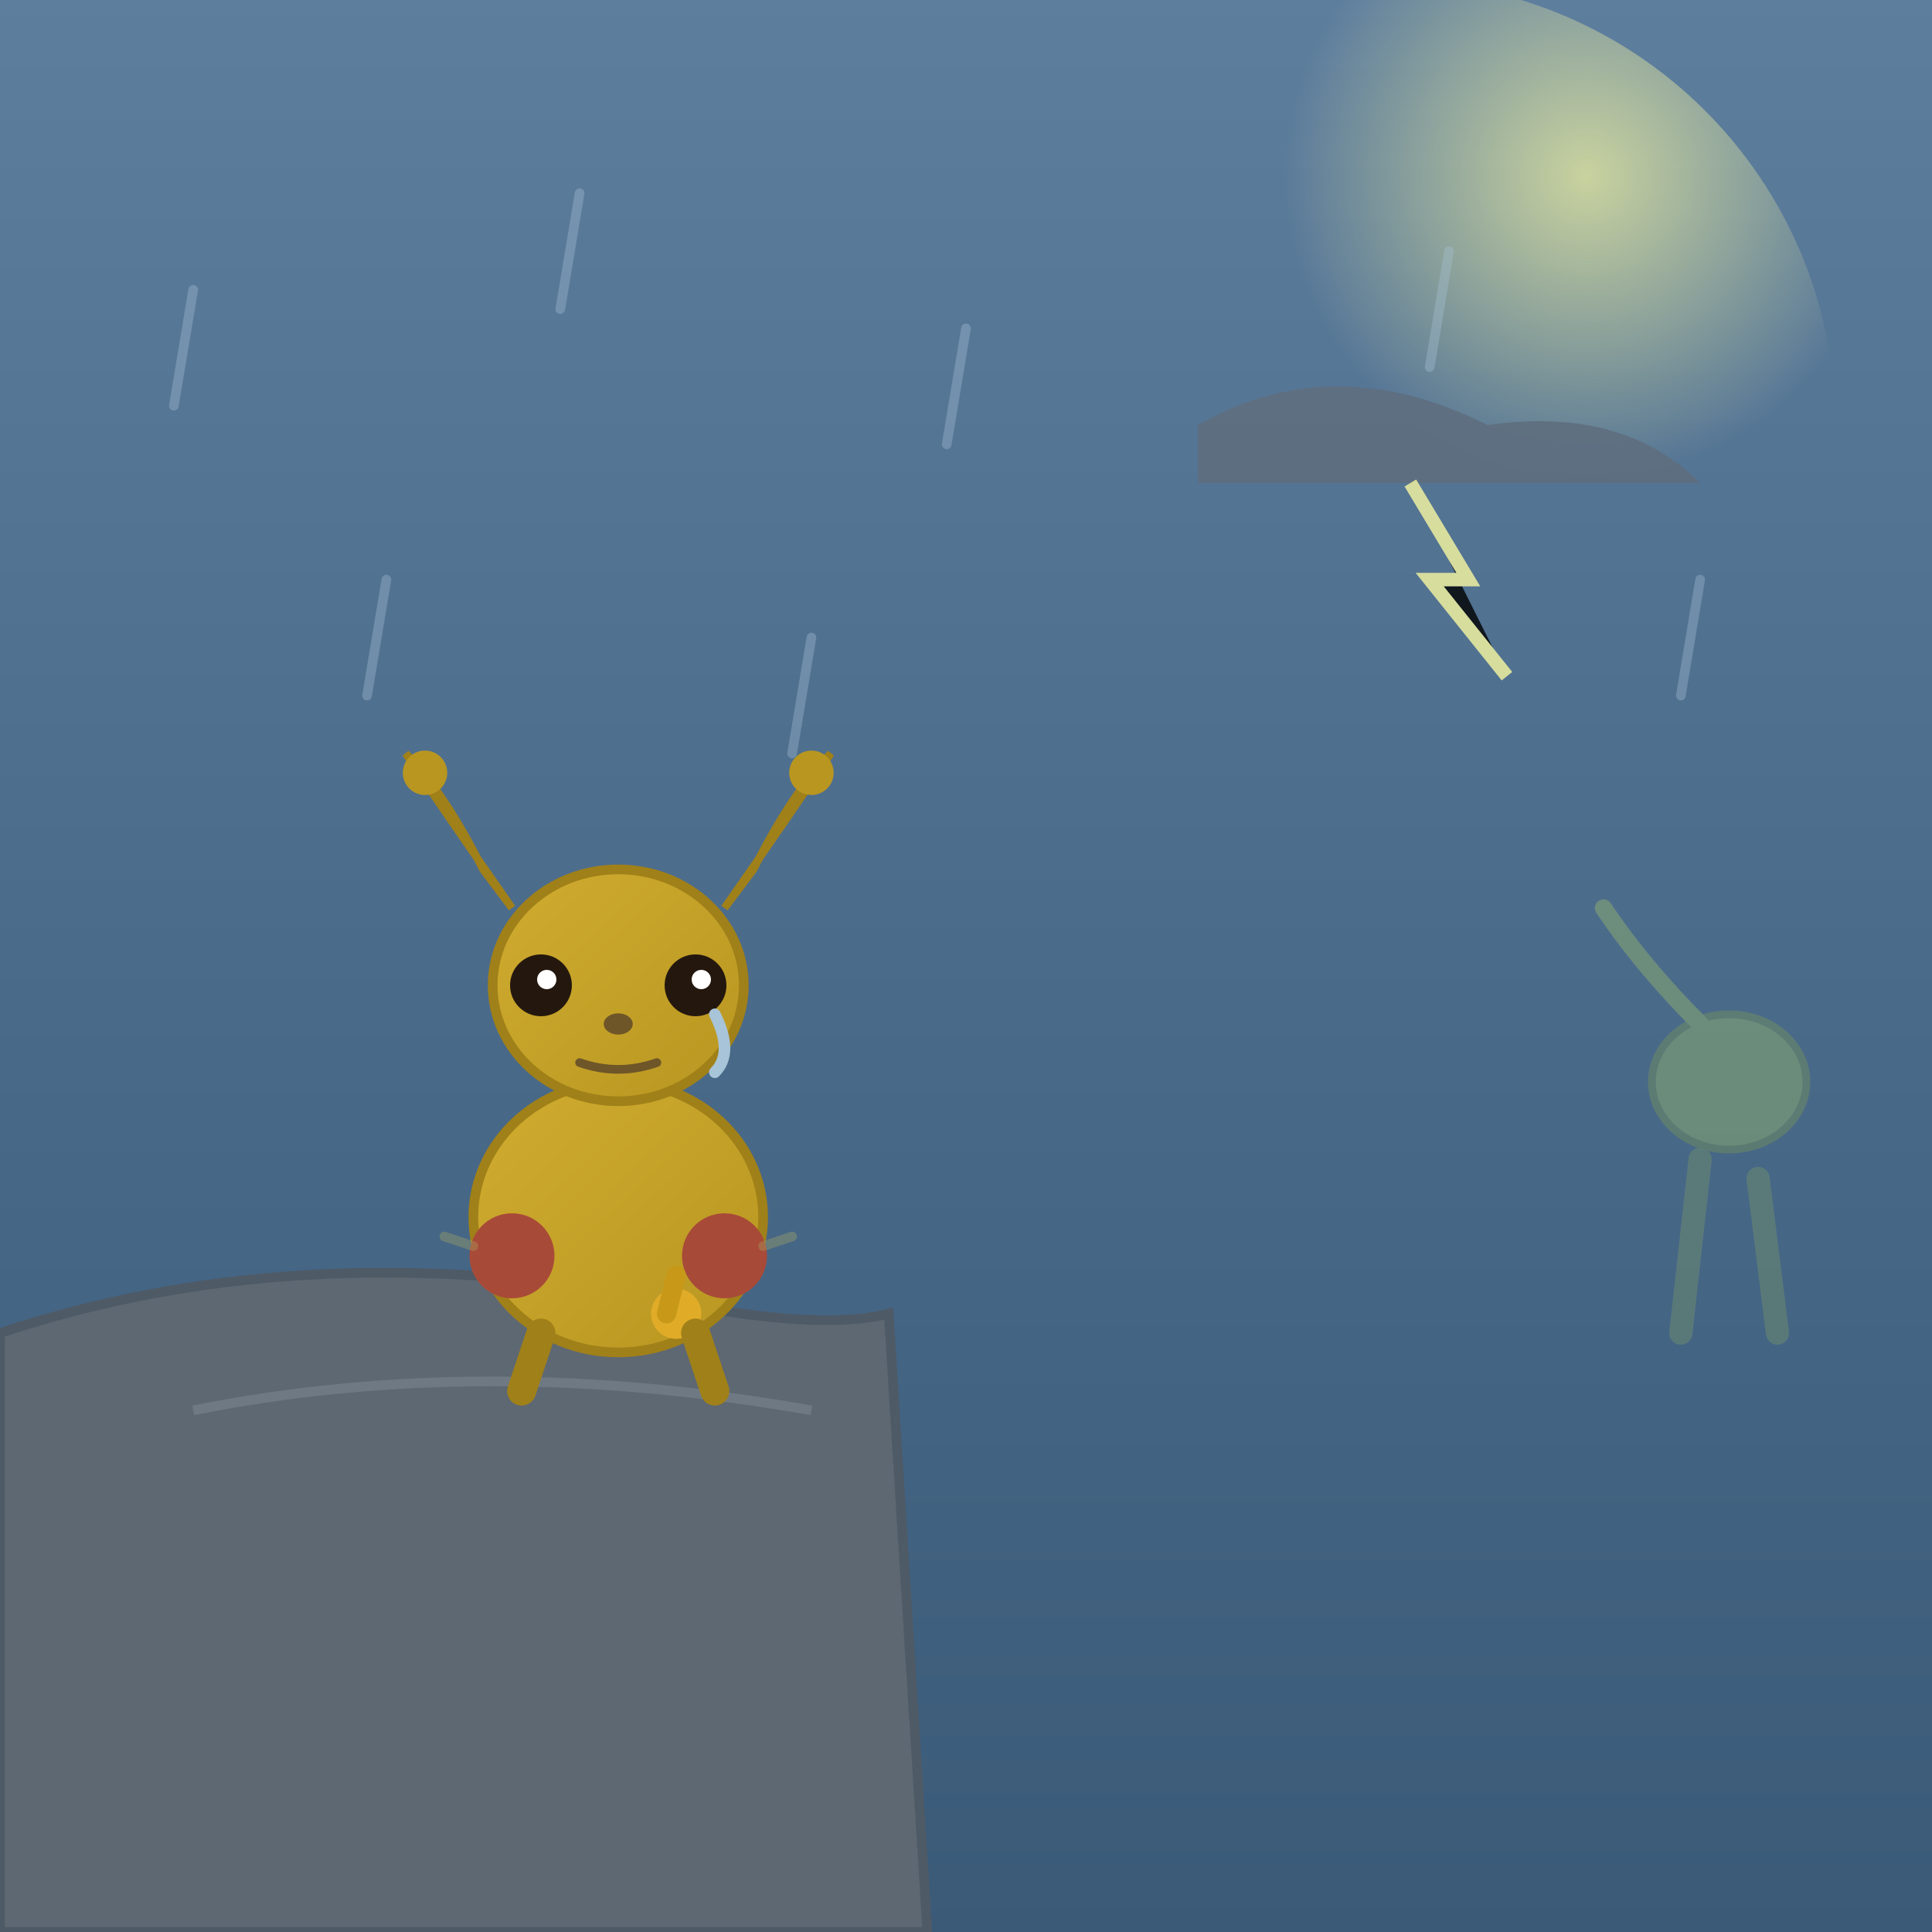
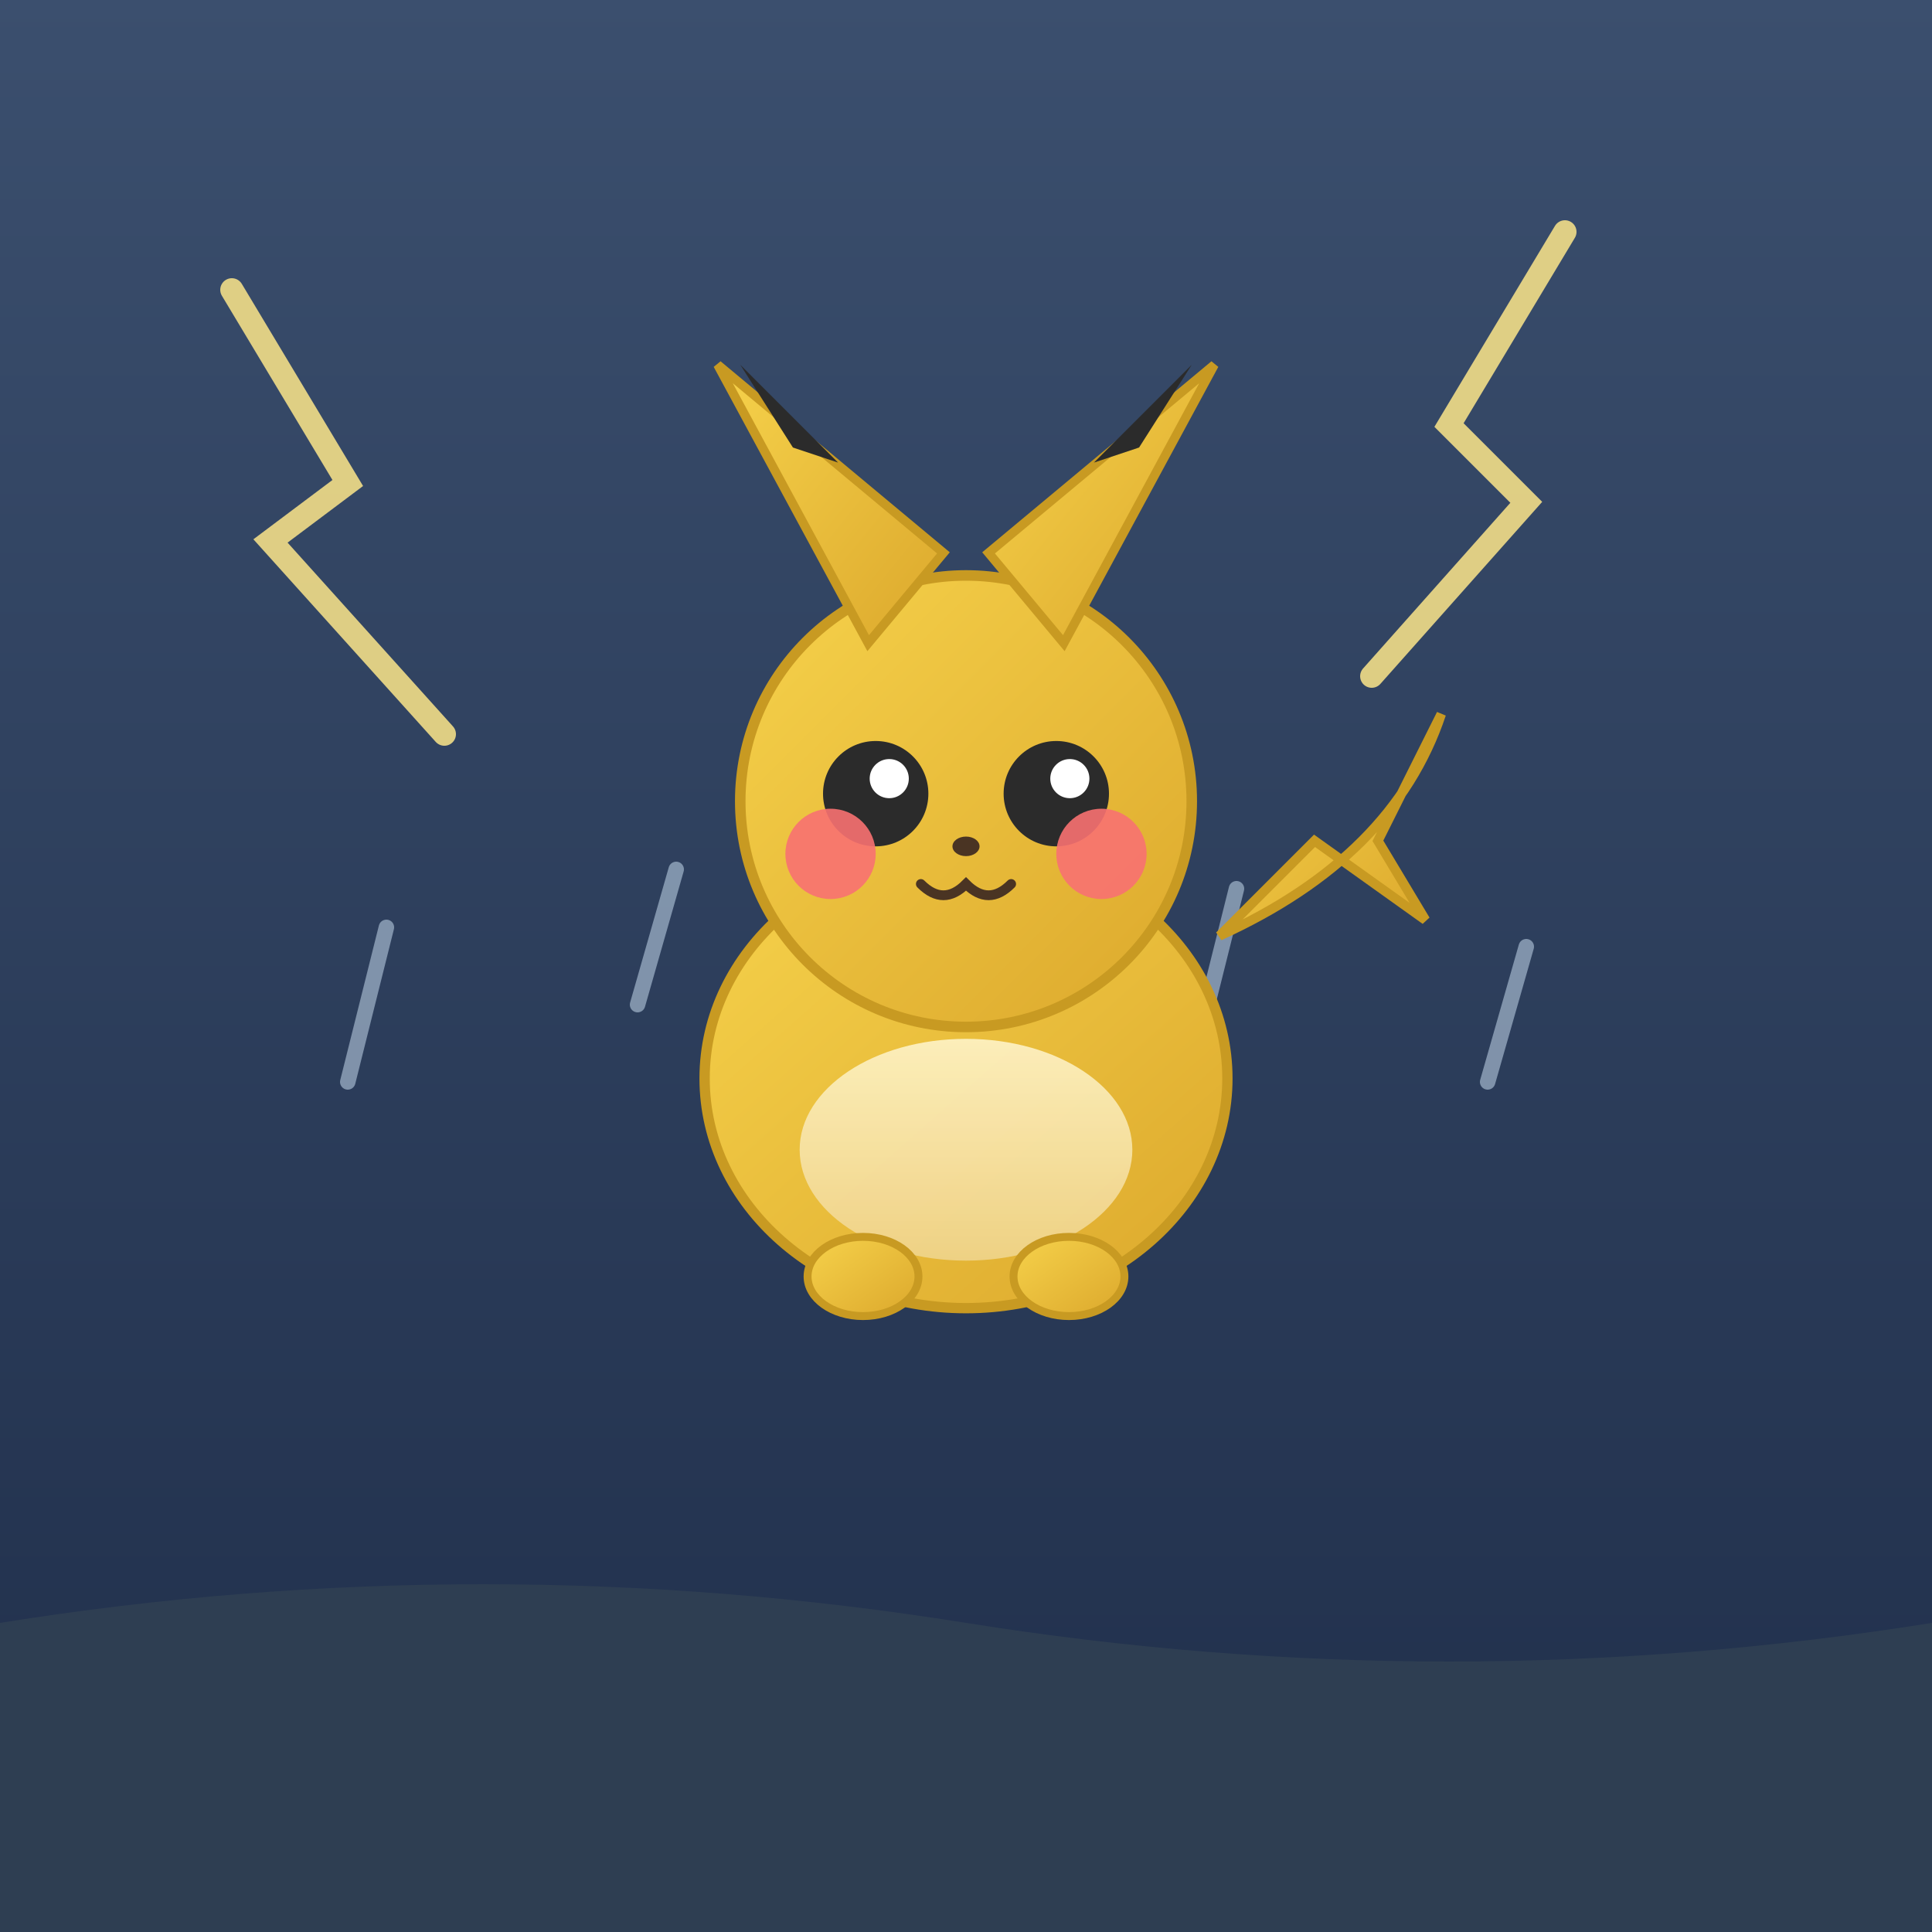
- <svg xmlns="http://www.w3.org/2000/svg" viewBox="0 0 200 200" role="img" aria-label="皮卡丘·二阶·雷雨之惧·缩角落电光黯淡">
+ <svg xmlns="http://www.w3.org/2000/svg" viewBox="0 0 200 200" role="img" aria-label="皮卡丘·二阶·雷雨之惧">
  <defs>
    <linearGradient id="bg" x1="0" y1="0" x2="0" y2="1">
-       <stop offset="0%" stop-color="#5E7E9E" />
-       <stop offset="52%" stop-color="#4A6A8A" />
-       <stop offset="100%" stop-color="#3A5A78" />
+       <stop offset="0%" stop-color="#3B4F6E" />
+       <stop offset="100%" stop-color="#1F2E4A" />
    </linearGradient>
-     <radialGradient id="glow" cx="72%" cy="22%" r="34%">
-       <stop offset="0%" stop-color="#F8F8A0" stop-opacity="0.7" />
-       <stop offset="100%" stop-color="#F8F8A0" stop-opacity="0" />
-     </radialGradient>
    <linearGradient id="fur" x1="0" y1="0" x2="1" y2="1">
-       <stop offset="0%" stop-color="#D0AC30" />
-       <stop offset="100%" stop-color="#B89620" />
+       <stop offset="0%" stop-color="#F6D24B" />
+       <stop offset="100%" stop-color="#DCA82C" />
    </linearGradient>
+     <linearGradient id="belly" x1="0" y1="0" x2="0" y2="1">
+       <stop offset="0%" stop-color="#FEF3C7" />
+       <stop offset="100%" stop-color="#F0D48C" />
+     </linearGradient>
+     <g id="pk-head">
+       <circle cx="0" cy="0" r="30" fill="url(#fur)" stroke="#C89A22" stroke-width="1.4" />
+       <path d="M -13 -21 L -33 -58 L -3 -33 Z" fill="url(#fur)" stroke="#C89A22" stroke-width="1.2" />
+       <path d="M -23 -47 L -30 -58 L -17 -45 Z" fill="#2B2B2B" />
+       <path d="M 13 -21 L 33 -58 L 3 -33 Z" fill="url(#fur)" stroke="#C89A22" stroke-width="1.2" />
+       <path d="M 23 -47 L 30 -58 L 17 -45 Z" fill="#2B2B2B" />
+       <circle cx="-12" cy="-1" r="7" fill="#2B2B2B" />
+       <circle cx="-10.2" cy="-3" r="2.6" fill="#FFF" />
+       <circle cx="12" cy="-1" r="7" fill="#2B2B2B" />
+       <circle cx="13.8" cy="-3" r="2.6" fill="#FFF" />
+       <ellipse cx="0" cy="6" rx="1.8" ry="1.3" fill="#4A3423" />
+       <path d="M -6 11 Q -3 14 0 11 Q 3 14 6 11" fill="none" stroke="#4A3423" stroke-width="1.3" stroke-linecap="round" />
+       <circle cx="-18" cy="7" r="6" fill="#F87171" opacity="0.9" />
+       <circle cx="18" cy="7" r="6" fill="#F87171" opacity="0.9" />
+     </g>
  </defs>
  <rect width="200" height="200" fill="url(#bg)" />
-   <circle cx="144" cy="44" r="46" fill="url(#glow)">
-     <animate attributeName="opacity" values="0.7;0.4;0.7" dur="2.4s" repeatCount="indefinite" />
-   </circle>
-   <g fill="#5E6E7E" opacity="0.9">
-     <path d="M 124 44 Q 138 36 154 44 Q 168 42 176 50 L 124 50 Z" />
-   </g>
-   <g stroke="#F8F8A0" stroke-width="1.4" opacity="0.8">
-     <path d="M 146 50 L 152 60 L 148 60 L 156 70">
-       <animate attributeName="opacity" values="0.8;0.3;0.8" dur="1.4s" repeatCount="indefinite" />
+   <g stroke="#FDE68A" stroke-width="2.4" opacity="0.85" stroke-linecap="round" fill="none">
+     <path d="M 24 30 L 36 50 L 28 56 L 46 76">
+       <animate attributeName="opacity" values="0.85;0.2;0.85" dur="1.4s" repeatCount="indefinite" />
+     </path>
+     <path d="M 162 24 L 150 44 L 158 52 L 142 70">
+       <animate attributeName="opacity" values="0.6;0.15;0.6" dur="1.8s" repeatCount="indefinite" />
    </path>
  </g>
-   <g stroke="#A8C4D8" stroke-width="1" opacity="0.35" stroke-linecap="round">
-     <path d="M 20 30 L 18 42 M 60 20 L 58 32 M 100 34 L 98 46 M 150 26 L 148 38 M 40 60 L 38 72 M 176 60 L 174 72 M 84 66 L 82 78">
-       <animate attributeName="opacity" values="0.35;0.15;0.35" dur="1.6s" repeatCount="indefinite" />
-     </path>
+   <g stroke="#B8CCE0" stroke-width="1.6" opacity="0.6" stroke-linecap="round">
+     <line x1="40" y1="96" x2="36" y2="112">
+       <animate attributeName="y1" values="96;106;96" dur="0.6s" repeatCount="indefinite" />
+     </line>
+     <line x1="70" y1="90" x2="66" y2="104">
+       <animate attributeName="y1" values="90;100;90" dur="0.7s" repeatCount="indefinite" />
+     </line>
+     <line x1="128" y1="92" x2="124" y2="108">
+       <animate attributeName="y1" values="92;102;92" dur="0.55s" repeatCount="indefinite" />
+     </line>
+     <line x1="158" y1="98" x2="154" y2="112">
+       <animate attributeName="y1" values="98;108;98" dur="0.65s" repeatCount="indefinite" />
+     </line>
  </g>
-   <g opacity="0.5">
-     <path d="M 176 120 L 174 138 M 182 122 L 184 138" stroke="#6E8E6E" stroke-width="2.4" stroke-linecap="round" />
-     <ellipse cx="179" cy="112" rx="8" ry="7" fill="#8EAE6E" stroke="#6E8E5E" stroke-width="0.8" />
-     <path d="M 176 106 Q 170 100 166 94" stroke="#8EAE6E" stroke-width="1.8" stroke-linecap="round" fill="none" />
-   </g>
-   <path d="M 0 138 Q 30 128 66 134 Q 84 138 92 136 L 96 200 L 0 200 Z" fill="#5E6872" stroke="#4E5A66" stroke-width="1" />
-   <path d="M 20 146 Q 50 140 84 146" stroke="#7A8490" stroke-width="1" opacity="0.6" fill="none" />
-   <g>
-     <animateTransform attributeName="transform" type="translate" values="0 0;0 -1;0 0" dur="3s" repeatCount="indefinite" />
-     <path d="M 76 130 Q 66 130 60 124 Q 58 120 54 120 L 57 126 L 52 126 L 58 132 Q 64 136 74 136 Z" fill="url(#fur)" stroke="#A08018" stroke-width="0.8" />
-     <ellipse cx="64" cy="126" rx="15" ry="14" fill="url(#fur)" stroke="#A08018" stroke-width="1" />
-     <circle cx="53" cy="130" r="4.4" fill="#A84A38" />
-     <circle cx="75" cy="130" r="4.4" fill="#A84A38" />
-     <g stroke="#A8A860" stroke-width="1" opacity="0.35" stroke-linecap="round" fill="none">
-       <path d="M 49 129 L 46 128 M 79 129 L 82 128">
-         <animate attributeName="opacity" values="0.35;0.1;0.35" dur="2.4s" repeatCount="indefinite" />
-       </path>
-     </g>
-     <circle cx="70" cy="136" r="2.6" fill="#E0AC28" />
-     <path d="M 69 136 L 70 132" stroke="#C89818" stroke-width="2" stroke-linecap="round" />
-     <path d="M 56 138 L 54 144 M 72 138 L 74 144" stroke="#A08018" stroke-width="3" stroke-linecap="round" />
-   </g>
-   <g>
-     <ellipse cx="64" cy="102" rx="13" ry="12" fill="url(#fur)" stroke="#A08018" stroke-width="1" />
-     <path d="M 53 94 Q 46 84 42 78 Q 46 82 50 90 Z" fill="url(#fur)" stroke="#A08018" stroke-width="0.8" />
-     <circle cx="44" cy="80" r="2.3" fill="#B89620" />
-     <path d="M 75 94 Q 82 84 86 78 Q 82 82 78 90 Z" fill="url(#fur)" stroke="#A08018" stroke-width="0.8" />
-     <circle cx="84" cy="80" r="2.3" fill="#B89620" />
-     <circle cx="56" cy="102" r="3.2" fill="#24180E" />
-     <circle cx="56.6" cy="101.4" r="1" fill="#FFF" />
-     <circle cx="72" cy="102" r="3.2" fill="#24180E" />
-     <circle cx="72.6" cy="101.4" r="1" fill="#FFF" />
-     <path d="M 74 105 Q 76 109 74 111" stroke="#A8C4D8" stroke-width="1.2" stroke-linecap="round" fill="none">
-       <animate attributeName="opacity" values="0.8;0.3;0.8" dur="2s" repeatCount="indefinite" />
-     </path>
-     <ellipse cx="64" cy="106" rx="1.5" ry="1.1" fill="#6E5628" />
-     <path d="M 60 110 Q 64 111.4 68 110" fill="none" stroke="#6E5628" stroke-width="0.9" stroke-linecap="round" />
-   </g>
-   <g fill="#D8E8F4">
-     <circle cx="40" cy="104">
-       <animate attributeName="cy" values="104;94;104" dur="3.2s" repeatCount="indefinite" />
-       <animate attributeName="opacity" values="0.5;0.12;0.5" dur="3.2s" repeatCount="indefinite" />
-     </circle>
-     <circle cx="120" cy="84">
-       <animate attributeName="cy" values="84;74;84" dur="3.6s" repeatCount="indefinite" />
-       <animate attributeName="opacity" values="0.4;0.1;0.4" dur="3.6s" repeatCount="indefinite" />
-     </circle>
+   <path d="M 0 168 Q 50 160 100 168 Q 150 176 200 168 L 200 200 L 0 200 Z" fill="#2E3E52" />
+   <g transform="translate(100,110) scale(0.82)">
+     <animateTransform attributeName="transform" type="translate" values="100 110;100 108;100 110" dur="1.8s" repeatCount="indefinite" />
+     <path d="M 32 -16 Q 54 -26 60 -44 L 52 -28 L 58 -18 L 44 -28 Z" fill="url(#fur)" stroke="#C89A22" stroke-width="1.2" class="tail" />
+     <ellipse cx="0" cy="2" rx="33" ry="29" fill="url(#fur)" stroke="#C89A22" stroke-width="1.3" />
+     <ellipse cx="0" cy="11" rx="21" ry="14" fill="url(#belly)" opacity="0.9" />
+     <path d="M -7 -23 Q 0 -19 7 -23" stroke="#8E6E3E" stroke-width="4" stroke-linecap="round" fill="none" opacity="0.6" />
+     <ellipse cx="-13" cy="27" rx="7" ry="5" fill="url(#fur)" stroke="#C89A22" stroke-width="1" />
+     <ellipse cx="13" cy="27" rx="7" ry="5" fill="url(#fur)" stroke="#C89A22" stroke-width="1" />
+     <use href="#pk-head" transform="translate(0,-33) scale(0.95)" />
  </g>
</svg>
